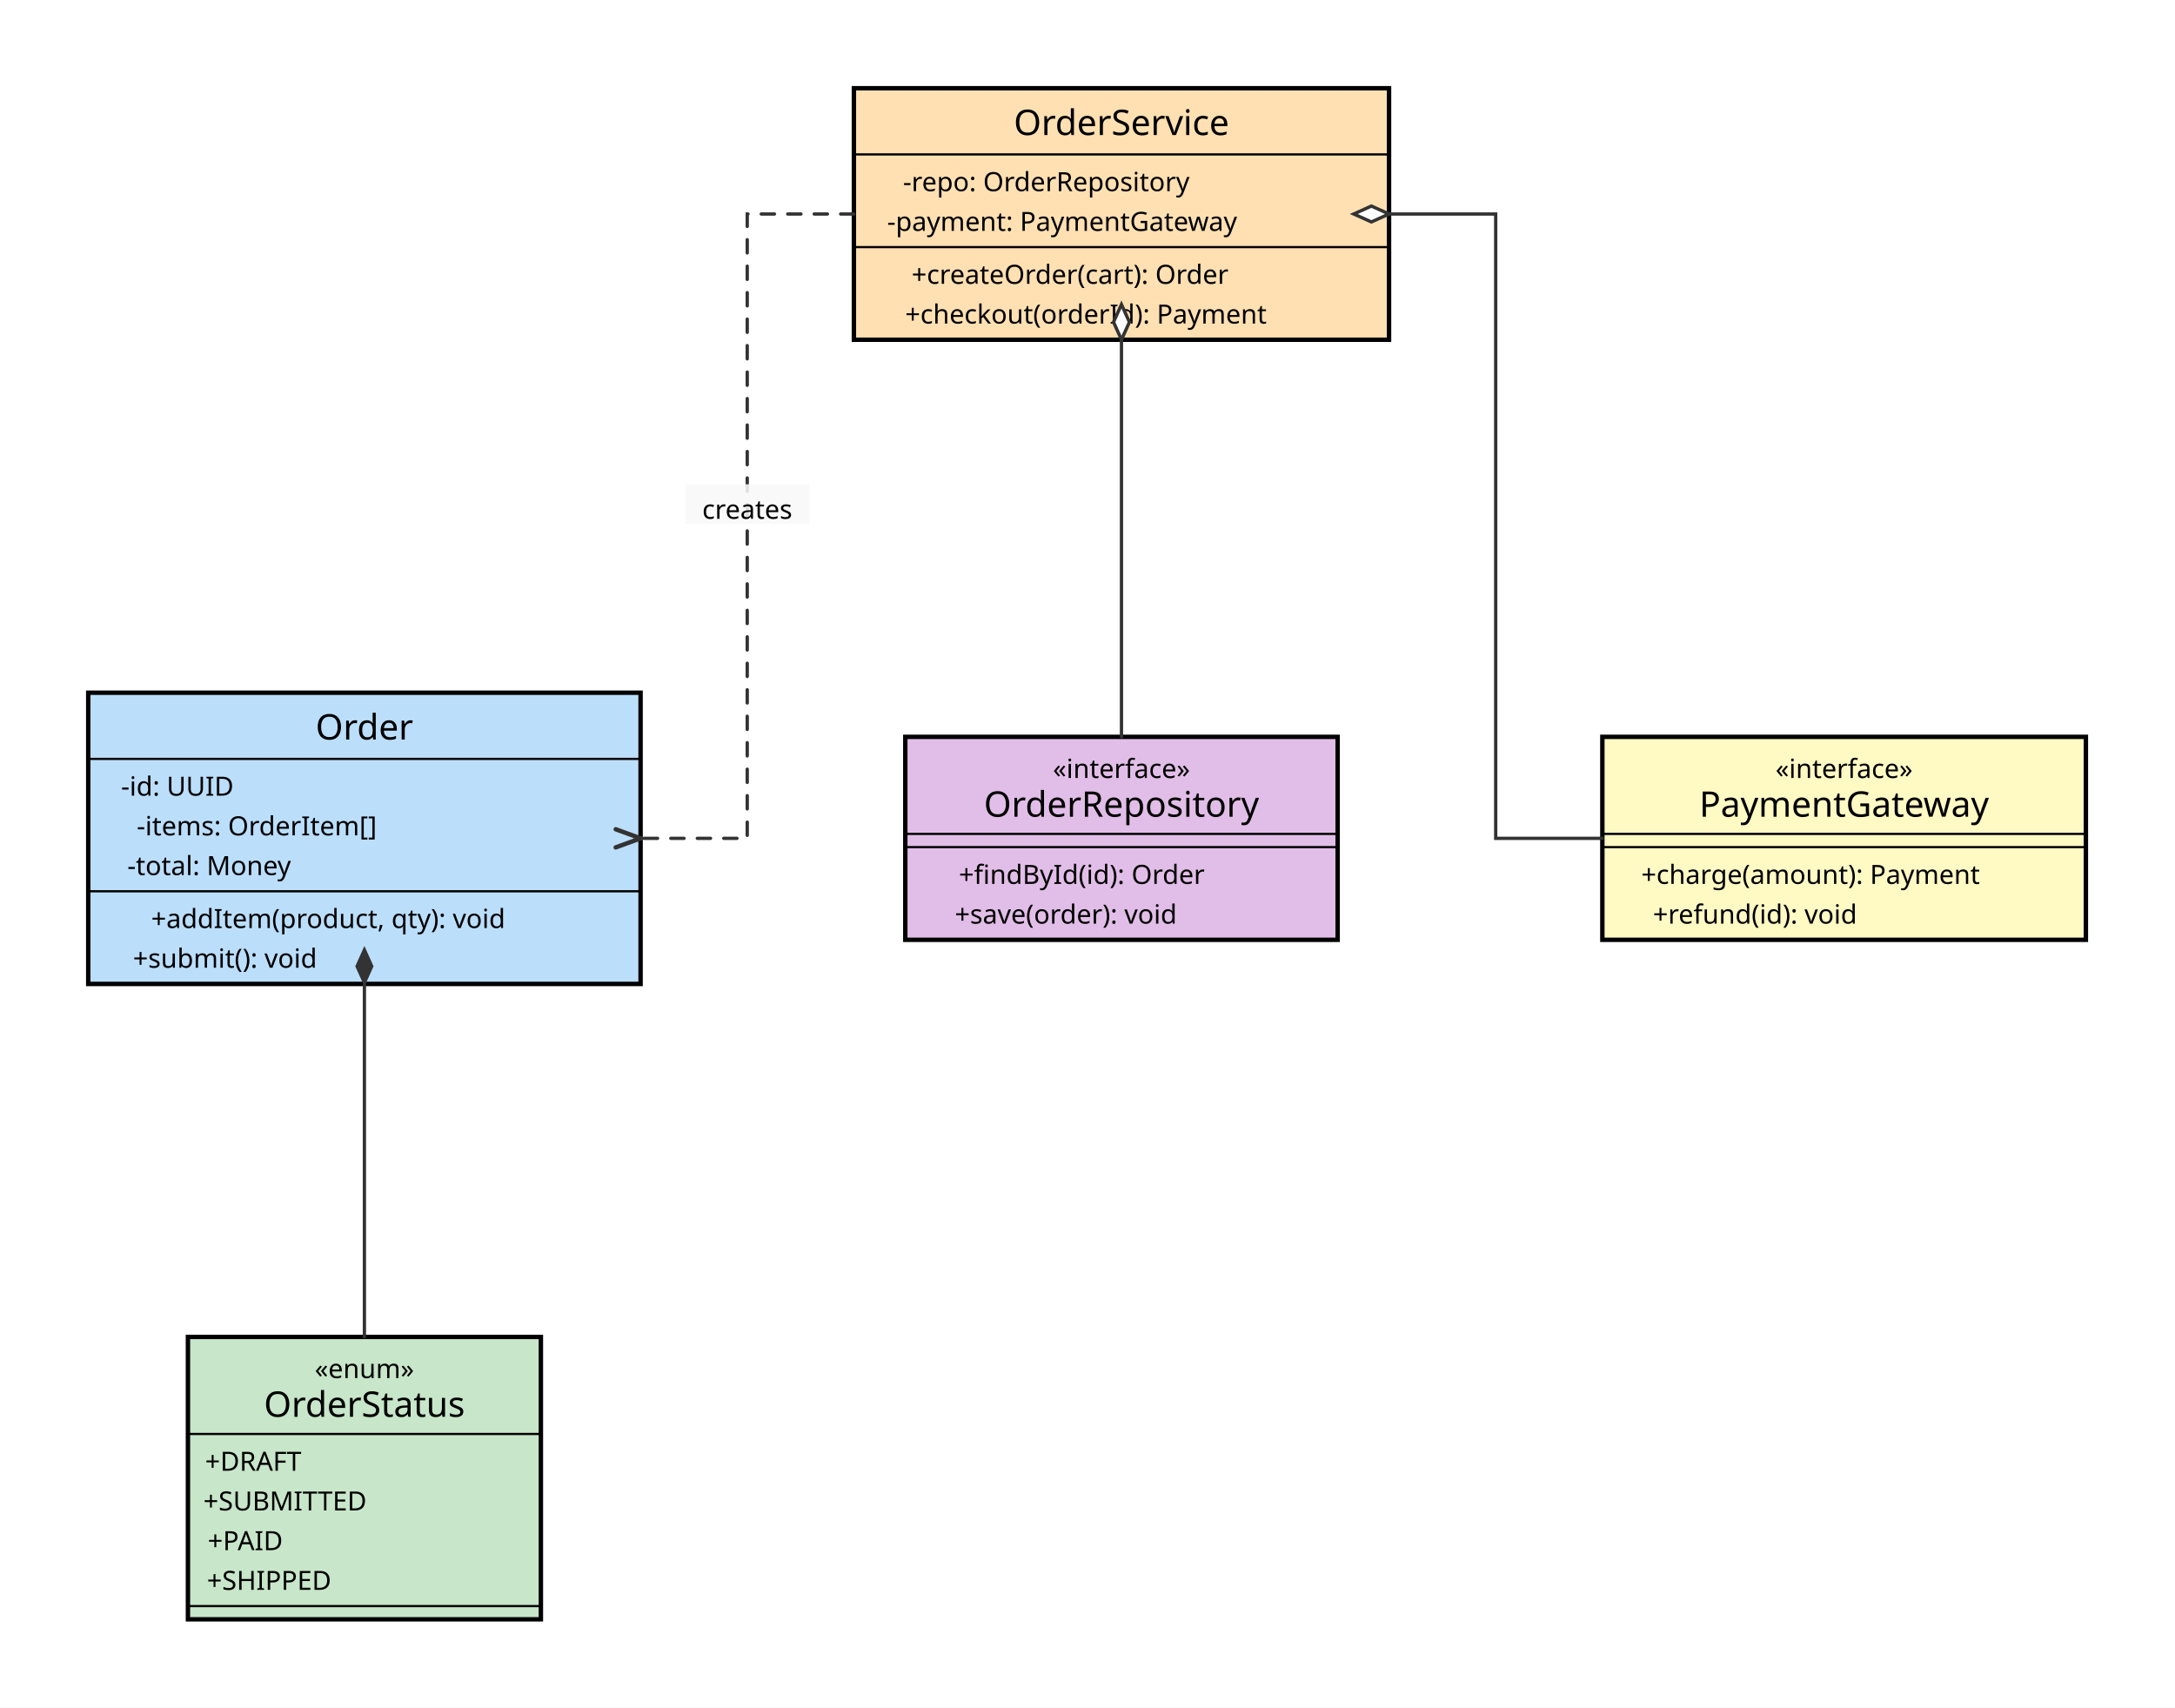
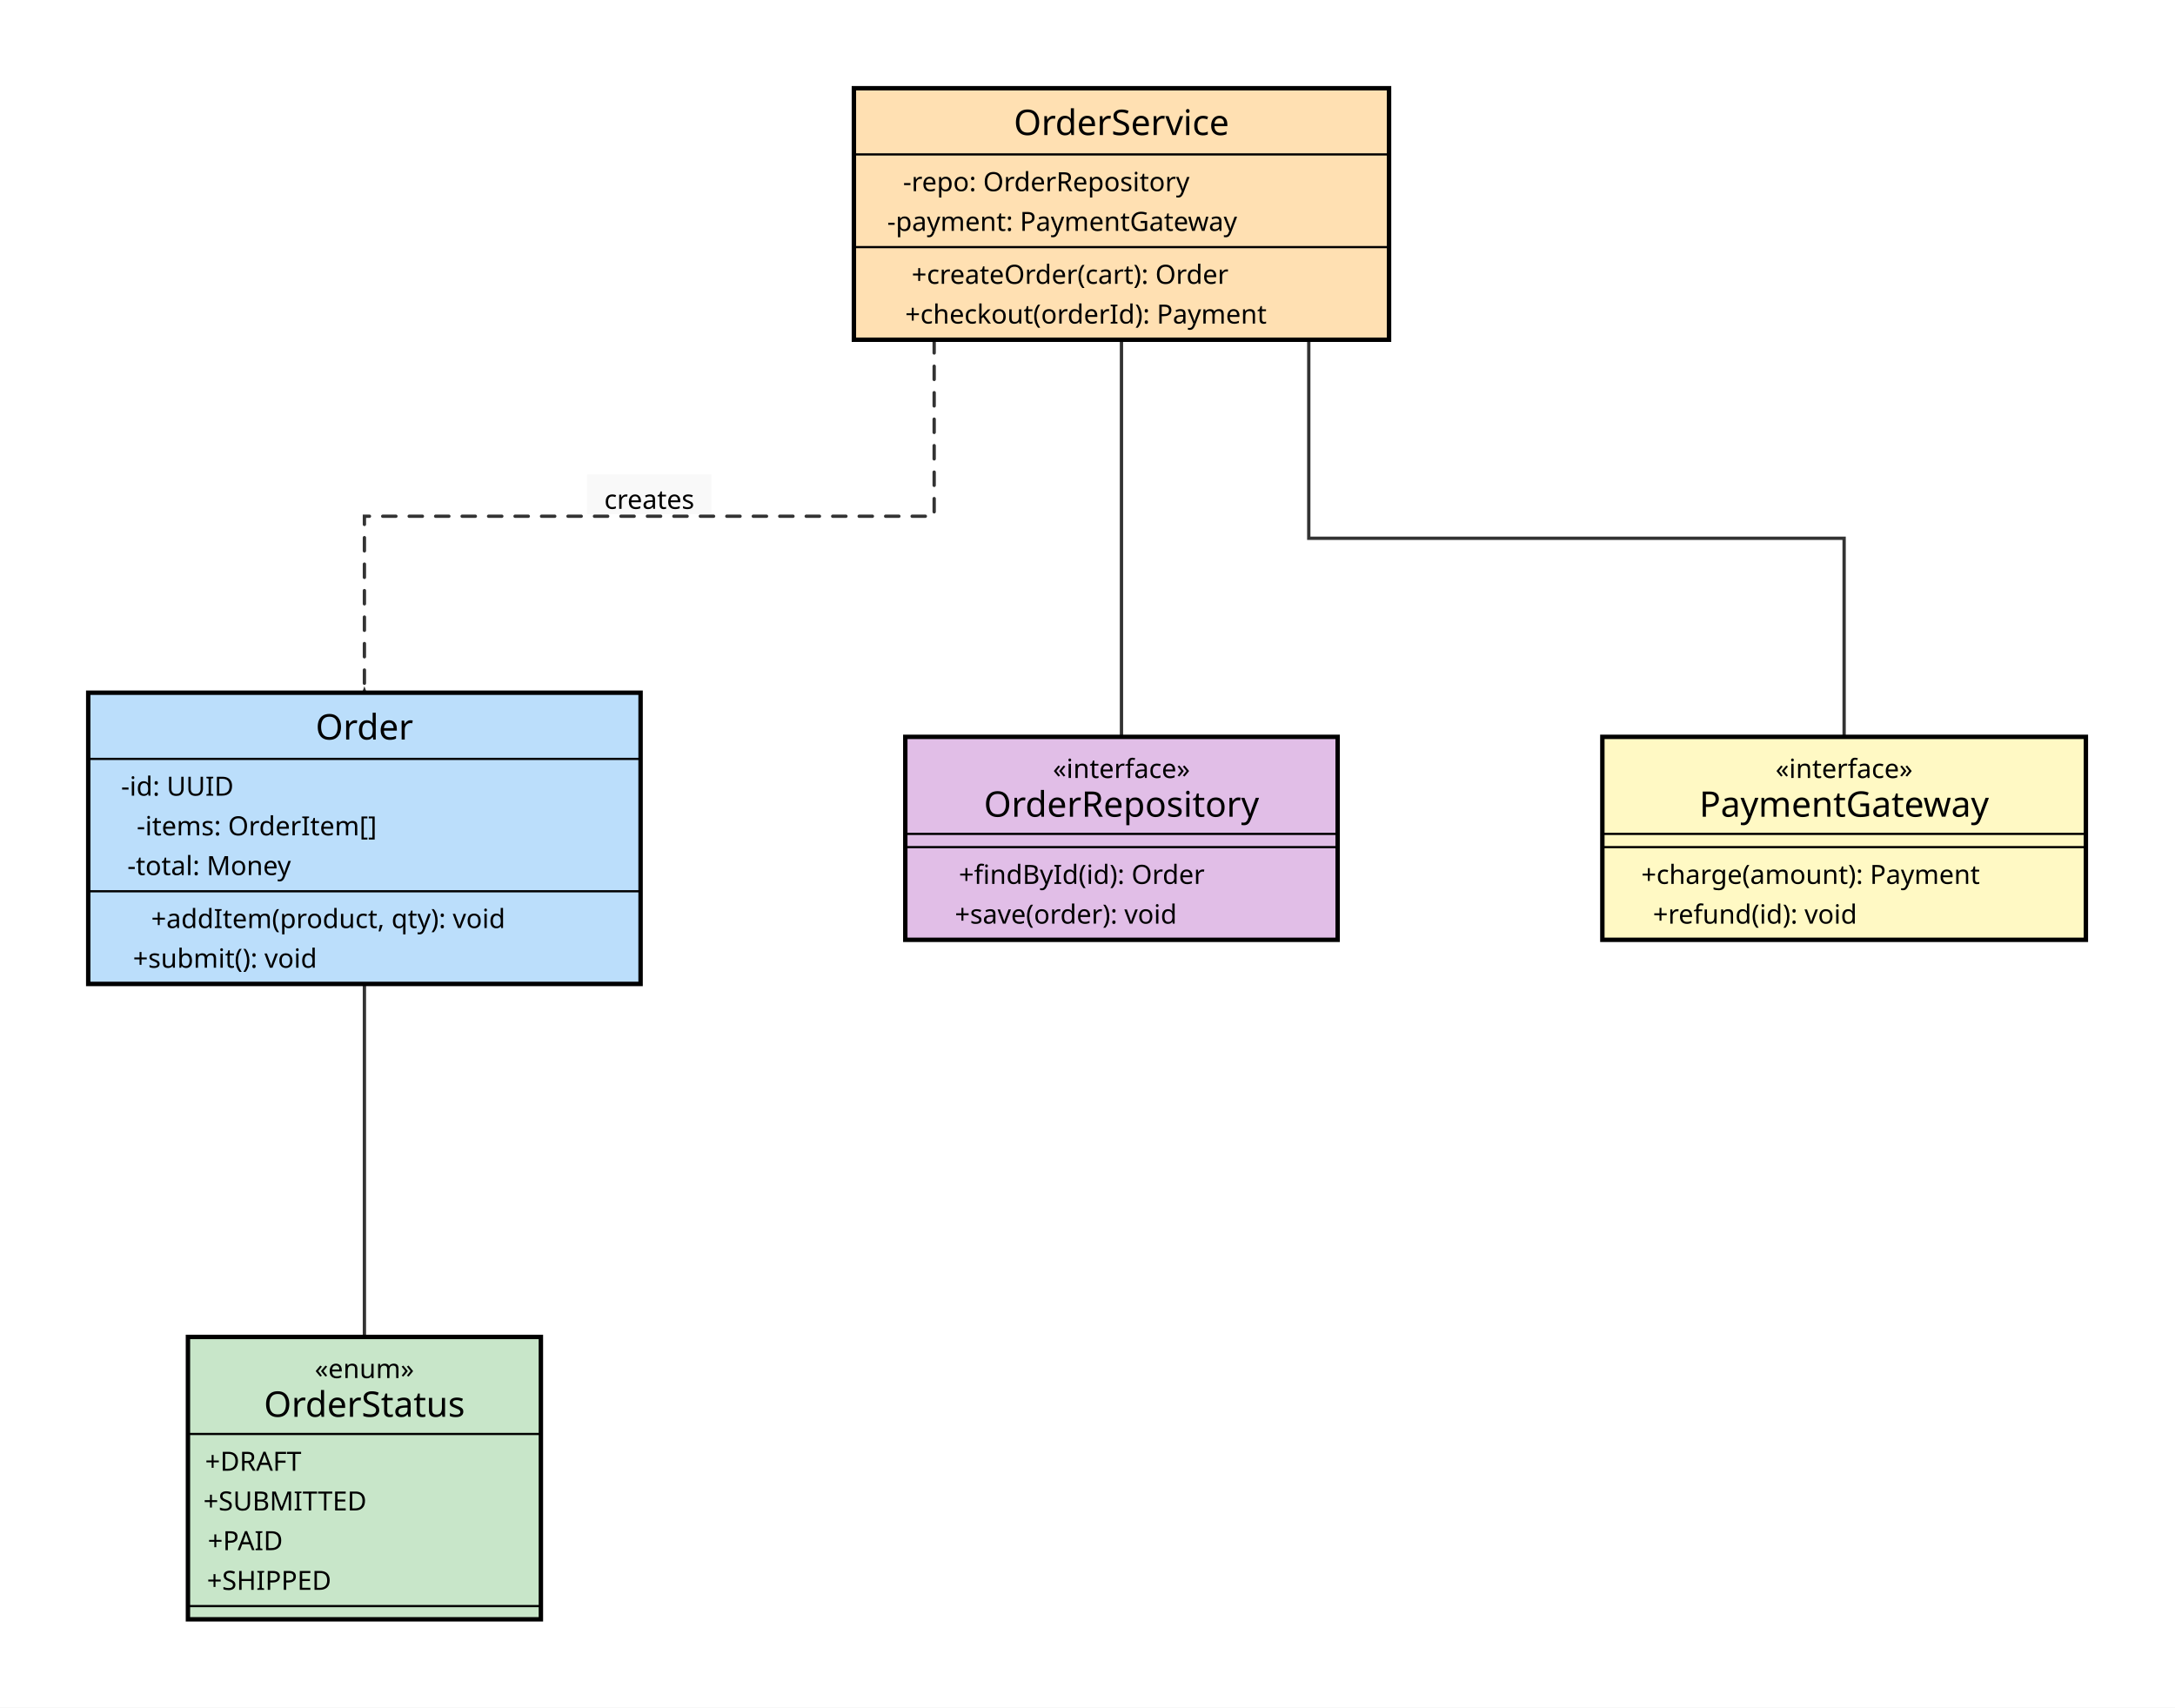
<svg xmlns="http://www.w3.org/2000/svg" width="986" height="774" viewBox="0 0 986 774">
  <rect width="986" height="774" fill="#fff" />
+   <path d="M423.49,154.00L423.49,234.00L165.20,234.00L165.20,314.00" fill="none" stroke="rgb(51,51,51)" stroke-width="1.50" stroke-linecap="round" stroke-dasharray="6 6" />
+   <path d="M169.31,325.27L165.20,314.00L161.09,325.27" fill="none" stroke="rgb(51,51,51)" stroke-width="2.00" stroke-linecap="round" />
+   <path d="M266.15,215.00L322.55,215.00L322.55,233.00L266.15,233.00Z" fill="rgba(248,248,248,0.878)" stroke="none" />
+   <text x="294.35" y="226.00" fill="rgb(0,0,0)" font-family="&quot;Nunito&quot;, sans-serif" font-size="12.0" text-anchor="middle" dominant-baseline="central">creates</text>
+   <path d="M508.40,154.00L508.40,334.00" fill="none" stroke="rgb(51,51,51)" stroke-width="1.50" stroke-linecap="round" />
+   <path d="M508.40,154.00L512.00,146.00L508.40,138.00L504.80,146.00Z" fill="rgb(255,255,255)" stroke="none" />
+   <path d="M508.40,154.00L512.00,146.00L508.40,138.00L504.80,146.00Z" fill="none" stroke="rgb(51,51,51)" stroke-width="1.50" stroke-linecap="round" />
+   <path d="M593.31,154.00L593.31,244.00L836.00,244.00L836.00,334.00" fill="none" stroke="rgb(51,51,51)" stroke-width="1.50" stroke-linecap="round" />
+   <path d="M593.31,154.00L596.91,146.00L593.31,138.00L589.71,146.00Z" fill="rgb(255,255,255)" stroke="none" />
+   <path d="M593.31,154.00L596.91,146.00L593.31,138.00L589.71,146.00Z" fill="none" stroke="rgb(51,51,51)" stroke-width="1.50" stroke-linecap="round" />
+   <path d="M165.20,446.00L165.20,606.00" fill="none" stroke="rgb(51,51,51)" stroke-width="1.50" stroke-linecap="round" />
+   <path d="M165.20,446.00L168.80,438.00L165.20,430.00L161.60,438.00Z" fill="rgb(51,51,51)" stroke="none" />
+   <path d="M165.20,446.00L168.80,438.00L165.20,430.00L161.60,438.00Z" fill="none" stroke="rgb(51,51,51)" stroke-width="1.00" stroke-linecap="round" />
  <path d="M40.00,314.00L290.40,314.00L290.40,446.00L40.00,446.00Z" fill="rgb(187,222,251)" stroke="none" />
  <path d="M40.00,314.00L290.40,314.00L290.40,446.00L40.00,446.00Z" fill="none" stroke="rgb(0,0,0)" stroke-width="2.00" stroke-linecap="round" />
  <text x="165.20" y="329.00" fill="rgb(0,0,0)" font-family="&quot;Nunito&quot;, sans-serif" font-size="16.0" text-anchor="middle" dominant-baseline="central">Order</text>
  <path d="M40.00,344.00L290.40,344.00" fill="none" stroke="rgb(0,0,0)" stroke-width="1.00" stroke-linecap="round" />
  <text x="80.40" y="356.00" fill="rgb(0,0,0)" font-family="&quot;Nunito&quot;, sans-serif" font-size="12.0" text-anchor="middle" dominant-baseline="central">-id: UUID</text>
  <text x="116.40" y="374.00" fill="rgb(0,0,0)" font-family="&quot;Nunito&quot;, sans-serif" font-size="12.0" text-anchor="middle" dominant-baseline="central">-items: OrderItem[]</text>
  <text x="94.80" y="392.00" fill="rgb(0,0,0)" font-family="&quot;Nunito&quot;, sans-serif" font-size="12.0" text-anchor="middle" dominant-baseline="central">-total: Money</text>
  <path d="M40.00,404.00L290.40,404.00" fill="none" stroke="rgb(0,0,0)" stroke-width="1.00" stroke-linecap="round" />
  <text x="148.80" y="416.00" fill="rgb(0,0,0)" font-family="&quot;Nunito&quot;, sans-serif" font-size="12.0" text-anchor="middle" dominant-baseline="central">+addItem(product, qty): void</text>
  <text x="102.00" y="434.00" fill="rgb(0,0,0)" font-family="&quot;Nunito&quot;, sans-serif" font-size="12.0" text-anchor="middle" dominant-baseline="central">+submit(): void</text>
  <path d="M85.20,606.00L245.20,606.00L245.20,734.00L85.20,734.00Z" fill="rgb(200,230,201)" stroke="none" />
  <path d="M85.20,606.00L245.20,606.00L245.20,734.00L85.20,734.00Z" fill="none" stroke="rgb(0,0,0)" stroke-width="2.00" stroke-linecap="round" />
  <text x="165.20" y="636.00" fill="rgb(0,0,0)" font-family="&quot;Nunito&quot;, sans-serif" font-size="16.0" text-anchor="middle" dominant-baseline="central">OrderStatus</text>
  <text x="165.20" y="620.00" fill="rgb(0,0,0)" font-family="&quot;Nunito&quot;, sans-serif" font-size="12.0" text-anchor="middle" dominant-baseline="central">«enum»</text>
  <path d="M85.20,650.00L245.20,650.00" fill="none" stroke="rgb(0,0,0)" stroke-width="1.00" stroke-linecap="round" />
  <text x="114.80" y="662.00" fill="rgb(0,0,0)" font-family="&quot;Nunito&quot;, sans-serif" font-size="12.0" text-anchor="middle" dominant-baseline="central">+DRAFT</text>
  <text x="129.20" y="680.00" fill="rgb(0,0,0)" font-family="&quot;Nunito&quot;, sans-serif" font-size="12.0" text-anchor="middle" dominant-baseline="central">+SUBMITTED</text>
  <text x="111.20" y="698.00" fill="rgb(0,0,0)" font-family="&quot;Nunito&quot;, sans-serif" font-size="12.0" text-anchor="middle" dominant-baseline="central">+PAID</text>
  <text x="122.00" y="716.00" fill="rgb(0,0,0)" font-family="&quot;Nunito&quot;, sans-serif" font-size="12.0" text-anchor="middle" dominant-baseline="central">+SHIPPED</text>
  <path d="M85.20,728.00L245.20,728.00" fill="none" stroke="rgb(0,0,0)" stroke-width="1.00" stroke-linecap="round" />
  <path d="M387.10,40.00L629.70,40.00L629.70,154.00L387.10,154.00Z" fill="rgb(255,224,178)" stroke="none" />
  <path d="M387.10,40.00L629.70,40.00L629.70,154.00L387.10,154.00Z" fill="none" stroke="rgb(0,0,0)" stroke-width="2.00" stroke-linecap="round" />
  <text x="508.40" y="55.00" fill="rgb(0,0,0)" font-family="&quot;Nunito&quot;, sans-serif" font-size="16.0" text-anchor="middle" dominant-baseline="central">OrderService</text>
  <path d="M387.10,70.00L629.70,70.00" fill="none" stroke="rgb(0,0,0)" stroke-width="1.00" stroke-linecap="round" />
  <text x="474.30" y="82.00" fill="rgb(0,0,0)" font-family="&quot;Nunito&quot;, sans-serif" font-size="12.0" text-anchor="middle" dominant-baseline="central">-repo: OrderRepository</text>
  <text x="481.50" y="100.00" fill="rgb(0,0,0)" font-family="&quot;Nunito&quot;, sans-serif" font-size="12.0" text-anchor="middle" dominant-baseline="central">-payment: PaymentGateway</text>
  <path d="M387.10,112.00L629.70,112.00" fill="none" stroke="rgb(0,0,0)" stroke-width="1.00" stroke-linecap="round" />
  <text x="485.10" y="124.00" fill="rgb(0,0,0)" font-family="&quot;Nunito&quot;, sans-serif" font-size="12.0" text-anchor="middle" dominant-baseline="central">+createOrder(cart): Order</text>
  <text x="492.30" y="142.00" fill="rgb(0,0,0)" font-family="&quot;Nunito&quot;, sans-serif" font-size="12.0" text-anchor="middle" dominant-baseline="central">+checkout(orderId): Payment</text>
  <path d="M410.40,334.00L606.40,334.00L606.40,426.00L410.40,426.00Z" fill="rgb(225,190,231)" stroke="none" />
  <path d="M410.40,334.00L606.40,334.00L606.40,426.00L410.40,426.00Z" fill="none" stroke="rgb(0,0,0)" stroke-width="2.00" stroke-linecap="round" />
  <text x="508.40" y="364.00" fill="rgb(0,0,0)" font-family="&quot;Nunito&quot;, sans-serif" font-size="16.0" text-anchor="middle" dominant-baseline="central">OrderRepository</text>
  <text x="508.40" y="348.00" fill="rgb(0,0,0)" font-family="&quot;Nunito&quot;, sans-serif" font-size="12.0" text-anchor="middle" dominant-baseline="central">«interface»</text>
  <path d="M410.40,378.00L606.40,378.00" fill="none" stroke="rgb(0,0,0)" stroke-width="1.00" stroke-linecap="round" />
  <path d="M410.40,384.00L606.40,384.00" fill="none" stroke="rgb(0,0,0)" stroke-width="1.00" stroke-linecap="round" />
  <text x="490.40" y="396.00" fill="rgb(0,0,0)" font-family="&quot;Nunito&quot;, sans-serif" font-size="12.0" text-anchor="middle" dominant-baseline="central">+findById(id): Order</text>
  <text x="483.20" y="414.00" fill="rgb(0,0,0)" font-family="&quot;Nunito&quot;, sans-serif" font-size="12.0" text-anchor="middle" dominant-baseline="central">+save(order): void</text>
  <path d="M726.40,334.00L945.60,334.00L945.60,426.00L726.40,426.00Z" fill="rgb(255,249,196)" stroke="none" />
  <path d="M726.40,334.00L945.60,334.00L945.60,426.00L726.40,426.00Z" fill="none" stroke="rgb(0,0,0)" stroke-width="2.00" stroke-linecap="round" />
  <text x="836.00" y="364.00" fill="rgb(0,0,0)" font-family="&quot;Nunito&quot;, sans-serif" font-size="16.0" text-anchor="middle" dominant-baseline="central">PaymentGateway</text>
  <text x="836.00" y="348.00" fill="rgb(0,0,0)" font-family="&quot;Nunito&quot;, sans-serif" font-size="12.0" text-anchor="middle" dominant-baseline="central">«interface»</text>
  <path d="M726.40,378.00L945.60,378.00" fill="none" stroke="rgb(0,0,0)" stroke-width="1.00" stroke-linecap="round" />
  <path d="M726.40,384.00L945.60,384.00" fill="none" stroke="rgb(0,0,0)" stroke-width="1.00" stroke-linecap="round" />
  <text x="820.80" y="396.00" fill="rgb(0,0,0)" font-family="&quot;Nunito&quot;, sans-serif" font-size="12.0" text-anchor="middle" dominant-baseline="central">+charge(amount): Payment</text>
  <text x="795.60" y="414.00" fill="rgb(0,0,0)" font-family="&quot;Nunito&quot;, sans-serif" font-size="12.0" text-anchor="middle" dominant-baseline="central">+refund(id): void</text>
-   <path d="M387.10,97.00L338.75,97.00L338.75,380.00L290.40,380.00" fill="none" stroke="rgb(51,51,51)" stroke-width="1.50" stroke-linecap="round" stroke-dasharray="6 6" />
-   <path d="M279.13,384.11L290.40,380.00L279.13,375.89" fill="none" stroke="rgb(51,51,51)" stroke-width="2.00" stroke-linecap="round" />
-   <path d="M310.55,219.50L366.95,219.50L366.95,237.50L310.55,237.50Z" fill="rgba(248,248,248,0.878)" stroke="none" />
-   <text x="338.75" y="230.50" fill="rgb(0,0,0)" font-family="&quot;Nunito&quot;, sans-serif" font-size="12.0" text-anchor="middle" dominant-baseline="central">creates</text>
-   <path d="M508.40,154.00L508.40,334.00" fill="none" stroke="rgb(51,51,51)" stroke-width="1.50" stroke-linecap="round" />
-   <path d="M508.40,154.00L512.00,146.00L508.40,138.00L504.80,146.00Z" fill="rgb(255,255,255)" stroke="none" />
-   <path d="M508.40,154.00L512.00,146.00L508.40,138.00L504.80,146.00Z" fill="none" stroke="rgb(51,51,51)" stroke-width="1.50" stroke-linecap="round" />
-   <path d="M629.70,97.00L678.05,97.00L678.05,380.00L726.40,380.00" fill="none" stroke="rgb(51,51,51)" stroke-width="1.50" stroke-linecap="round" />
-   <path d="M629.70,97.00L621.70,93.40L613.70,97.00L621.70,100.60Z" fill="rgb(255,255,255)" stroke="none" />
-   <path d="M629.70,97.00L621.70,93.40L613.70,97.00L621.70,100.60Z" fill="none" stroke="rgb(51,51,51)" stroke-width="1.50" stroke-linecap="round" />
-   <path d="M165.20,446.00L165.20,606.00" fill="none" stroke="rgb(51,51,51)" stroke-width="1.50" stroke-linecap="round" />
-   <path d="M165.20,446.00L168.80,438.00L165.20,430.00L161.60,438.00Z" fill="rgb(51,51,51)" stroke="none" />
-   <path d="M165.20,446.00L168.80,438.00L165.20,430.00L161.60,438.00Z" fill="none" stroke="rgb(51,51,51)" stroke-width="1.00" stroke-linecap="round" />
</svg>
